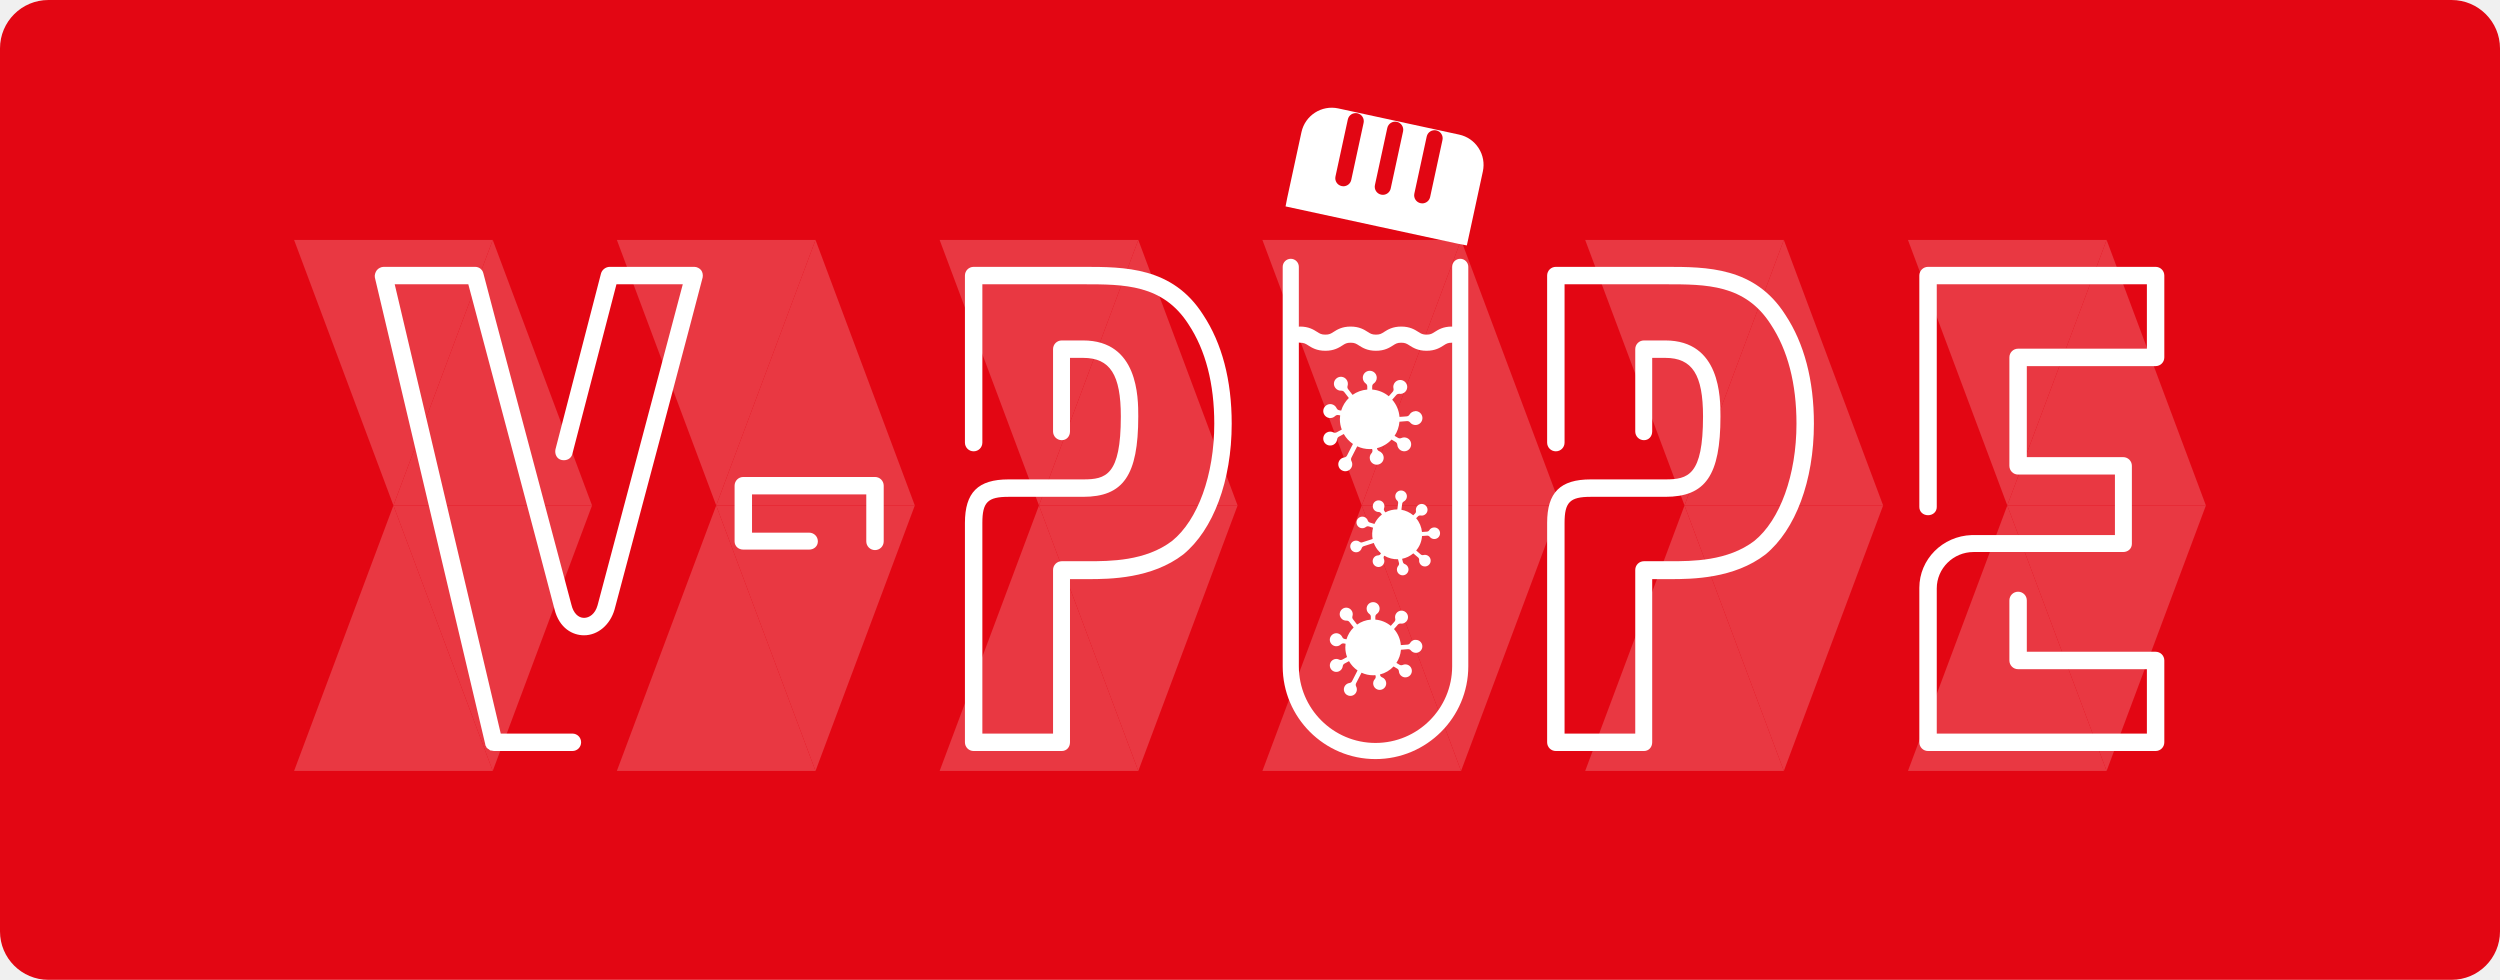
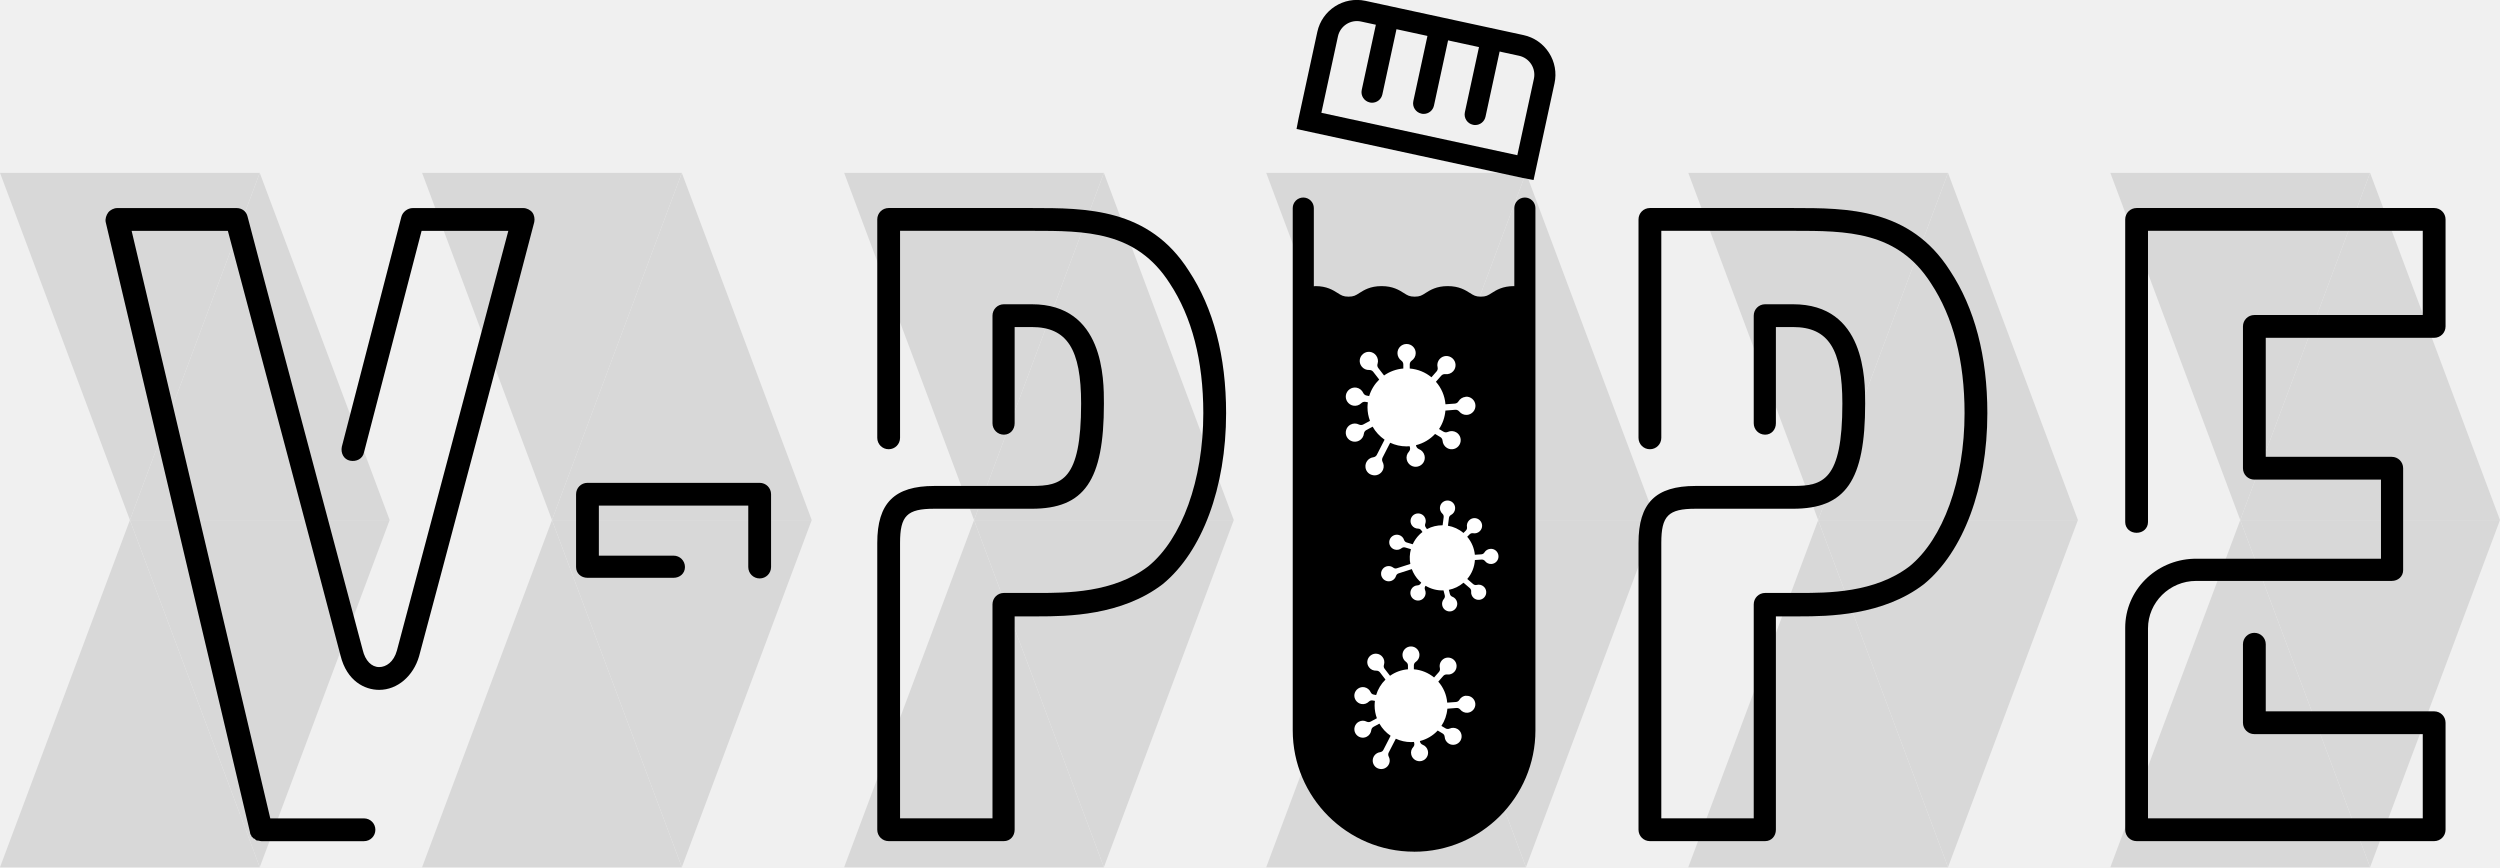
- <svg xmlns="http://www.w3.org/2000/svg" id="Layer_2" data-name="Layer 2" viewBox="0 0 619.63 242.85">
+ <svg xmlns="http://www.w3.org/2000/svg" id="Layer_2" data-name="Layer 2" viewBox="0 0 473.86 164.38">
  <defs>
    <style>
      .cls-1 {
-         opacity: .2;
+         opacity: .1;
      }

-       .cls-2 {
-         fill: #e20613;
-       }
- 
-       .cls-2, .cls-3, .cls-4 {
+       .cls-2, .cls-3 {
        stroke-width: 0px;
      }

      .cls-3 {
-         fill: #e30613;
-       }
- 
-       .cls-4 {
        fill: #fff;
      }
    </style>
  </defs>
  <g id="Layer_1-2" data-name="Layer 1">
-     <rect class="cls-3" width="619.63" height="242.85" rx="12" ry="12" />
    <g>
+       <path class="cls-2" d="M247.33,57.23h41.63v82.47c0,11.38-9.24,20.63-20.63,20.63h-.37c-11.38,0-20.63-9.24-20.63-20.63V57.23h0Z" />
      <g class="cls-1">
-         <polygon class="cls-4" points="202.13 59.47 177.51 125.28 226.74 125.28 202.13 59.47" />
-         <polygon class="cls-4" points="177.51 125.27 152.89 59.47 202.13 59.47 177.51 125.27" />
-         <polygon class="cls-4" points="202.13 191.08 177.51 125.28 226.74 125.28 202.13 191.08" />
-         <polygon class="cls-4" points="177.51 125.28 152.89 191.08 202.13 191.08 177.51 125.28" />
+         <polygon class="cls-2" points="129.24 32.77 104.62 98.57 153.86 98.57 129.24 32.77" />
+         <polygon class="cls-2" points="104.62 98.57 80 32.76 129.24 32.76 104.62 98.57" />
+         <polygon class="cls-2" points="129.24 164.37 104.62 98.57 153.86 98.57 129.24 164.37" />
+         <polygon class="cls-2" points="104.62 98.58 80 164.38 129.24 164.38 104.62 98.58" />
      </g>
      <g class="cls-1">
-         <polygon class="cls-4" points="282.13 59.47 257.51 125.28 306.74 125.28 282.13 59.47" />
-         <polygon class="cls-4" points="257.51 125.27 232.89 59.47 282.13 59.47 257.51 125.27" />
-         <polygon class="cls-4" points="282.13 191.08 257.51 125.28 306.74 125.28 282.13 191.08" />
-         <polygon class="cls-4" points="257.51 125.28 232.89 191.08 282.13 191.08 257.51 125.28" />
+         <polygon class="cls-2" points="209.24 32.77 184.62 98.57 233.86 98.57 209.24 32.77" />
+         <polygon class="cls-2" points="184.62 98.57 160 32.76 209.24 32.76 184.62 98.57" />
+         <polygon class="cls-2" points="209.24 164.37 184.62 98.57 233.86 98.57 209.24 164.37" />
+         <polygon class="cls-2" points="184.62 98.58 160 164.38 209.24 164.38 184.62 98.58" />
      </g>
      <g class="cls-1">
-         <polygon class="cls-4" points="362.13 59.47 337.51 125.28 386.74 125.28 362.13 59.47" />
-         <polygon class="cls-4" points="337.51 125.27 312.89 59.47 362.13 59.47 337.51 125.27" />
-         <polygon class="cls-4" points="362.13 191.08 337.51 125.28 386.74 125.28 362.13 191.08" />
-         <polygon class="cls-4" points="337.51 125.28 312.89 191.08 362.13 191.08 337.51 125.28" />
+         <polygon class="cls-2" points="289.24 32.77 264.62 98.57 313.86 98.57 289.24 32.77" />
+         <polygon class="cls-2" points="264.62 98.57 240 32.76 289.24 32.76 264.62 98.57" />
+         <polygon class="cls-2" points="289.24 164.37 264.62 98.57 313.86 98.57 289.24 164.37" />
+         <polygon class="cls-2" points="264.62 98.58 240 164.38 289.24 164.38 264.62 98.58" />
      </g>
      <g class="cls-1">
-         <polygon class="cls-4" points="442.13 59.47 417.51 125.28 466.74 125.28 442.13 59.47" />
-         <polygon class="cls-4" points="417.51 125.27 392.89 59.47 442.13 59.47 417.51 125.27" />
-         <polygon class="cls-4" points="442.13 191.08 417.51 125.28 466.74 125.28 442.13 191.08" />
-         <polygon class="cls-4" points="417.51 125.28 392.89 191.08 442.13 191.08 417.51 125.28" />
+         <polygon class="cls-2" points="369.24 32.77 344.62 98.57 393.86 98.57 369.24 32.77" />
+         <polygon class="cls-2" points="344.62 98.57 320 32.76 369.24 32.76 344.62 98.57" />
+         <polygon class="cls-2" points="369.24 164.37 344.62 98.57 393.86 98.57 369.24 164.37" />
+         <polygon class="cls-2" points="344.62 98.58 320 164.38 369.24 164.38 344.62 98.58" />
      </g>
      <g class="cls-1">
-         <polygon class="cls-4" points="522.13 59.47 497.51 125.28 546.74 125.28 522.13 59.47" />
-         <polygon class="cls-4" points="497.51 125.27 472.89 59.47 522.13 59.47 497.51 125.27" />
-         <polygon class="cls-4" points="522.13 191.08 497.51 125.28 546.74 125.28 522.13 191.08" />
-         <polygon class="cls-4" points="497.51 125.28 472.89 191.08 522.13 191.08 497.51 125.28" />
+         <polygon class="cls-2" points="449.24 32.77 424.62 98.57 473.86 98.57 449.24 32.77" />
+         <polygon class="cls-2" points="424.62 98.57 400 32.76 449.24 32.76 424.62 98.57" />
+         <polygon class="cls-2" points="449.24 164.37 424.62 98.57 473.86 98.57 449.24 164.37" />
+         <polygon class="cls-2" points="424.62 98.58 400 164.38 449.24 164.38 424.62 98.58" />
      </g>
      <g class="cls-1">
-         <polygon class="cls-4" points="122.13 59.47 97.51 125.28 146.74 125.28 122.13 59.47" />
-         <polygon class="cls-4" points="97.51 125.27 72.89 59.47 122.13 59.47 97.51 125.27" />
-         <polygon class="cls-4" points="122.13 191.08 97.51 125.28 146.74 125.28 122.13 191.08" />
-         <polygon class="cls-4" points="97.51 125.28 72.89 191.08 122.13 191.08 97.51 125.28" />
+         <polygon class="cls-2" points="49.24 32.77 24.62 98.57 73.86 98.57 49.24 32.77" />
+         <polygon class="cls-2" points="24.62 98.57 0 32.76 49.24 32.76 24.62 98.57" />
+         <polygon class="cls-2" points="49.24 164.37 24.62 98.57 73.86 98.57 49.24 164.37" />
+         <polygon class="cls-2" points="24.62 98.58 0 164.38 49.24 164.38 24.62 98.58" />
      </g>
-       <path class="cls-4" d="M174.15,68.78c-.12.72-20.04,75.72-21.84,82.32-1.08,3.72-4.08,6.36-7.56,6.36-2.76,0-6.12-1.68-7.32-6.48-2.04-7.92-18.48-69.72-21.36-80.52h-18.24l26.28,111.36h17.76c1.2,0,2.16.96,2.16,2.16s-.96,2.16-2.16,2.16h-19.44c-.24,0-.48-.12-.72-.12h-.12c-.12,0-.36-.24-.48-.36h-.12c-.12-.12-.36-.36-.48-.48v-.12c-.12-.12-.24-.36-.24-.6l-27.36-115.68c-.12-.6.12-1.32.48-1.8s1.08-.84,1.68-.84h22.68c.96,0,1.8.6,2.04,1.56.12.72,19.56,73.56,21.84,82.2.48,2.04,1.68,3.24,3.12,3.24,1.32,0,2.76-.96,3.36-3.12,1.56-5.76,17.52-66,21.12-79.56h-16.44l-10.92,42c-.24,1.2-1.44,1.8-2.64,1.56-1.2-.24-1.8-1.44-1.56-2.64l11.28-43.56c.24-.96,1.2-1.68,2.16-1.68h21c.6,0,1.32.36,1.68.84.36.48.48,1.2.36,1.8Z" />
-       <path class="cls-4" d="M216.87,136.34c-1.2,0-2.16-.96-2.16-2.16v-11.64h-28.32v9.48h14.16c1.2,0,2.16.96,2.16,2.16s-.96,2.04-2.16,2.04h-16.32c-1.2,0-2.16-.84-2.16-2.04v-13.8c0-1.2.96-2.16,2.16-2.16h32.64c1.2,0,2.16.96,2.16,2.16v13.8c0,1.2-.96,2.16-2.16,2.16Z" />
-       <path class="cls-4" d="M241.32,186.14c-1.2,0-2.16-.96-2.16-2.16v-54.36c0-7.56,3.24-10.8,10.8-10.8h18.48c5.64,0,9.36-.96,9.36-15.6,0-10.32-2.64-14.52-9.36-14.52h-3.24v18.24c0,1.2-.84,2.16-2.04,2.16s-2.16-.96-2.16-2.16v-20.4c0-1.2.96-2.16,2.16-2.16h5.28c13.68,0,13.68,14.16,13.68,18.84,0,14.64-3.72,19.92-13.68,19.92h-18.48c-5.16,0-6.48,1.32-6.48,6.48v52.2h17.52v-40.56c0-1.2.96-2.16,2.16-2.16h6.48c5.4,0,14.28,0,20.88-5.04,6.36-5.16,10.44-16.32,10.44-29.04,0-9.96-2.16-18.24-6.36-24.6-6.36-9.96-15.96-9.96-26.16-9.96h-24.96v39.24c0,1.2-.96,2.16-2.16,2.16s-2.16-.96-2.16-2.16v-41.4c0-1.2.96-2.16,2.16-2.16h27.12c10.32,0,22.2,0,29.76,11.88,4.68,7.08,7.08,16.2,7.08,27,0,14.16-4.56,26.28-12,32.4-7.8,6-18.12,6.12-23.64,6.12h-4.44v40.44c0,1.2-.84,2.16-2.04,2.16h-21.84Z" />
-       <path class="cls-4" d="M385.62,186.14c-1.2,0-2.16-.96-2.16-2.16v-54.36c0-7.56,3.24-10.8,10.8-10.8h18.48c5.64,0,9.36-.96,9.36-15.6,0-10.32-2.64-14.52-9.36-14.52h-3.24v18.24c0,1.2-.84,2.16-2.04,2.16s-2.16-.96-2.16-2.16v-20.4c0-1.2.96-2.16,2.16-2.16h5.28c13.68,0,13.68,14.16,13.68,18.84,0,14.64-3.72,19.92-13.68,19.92h-18.48c-5.16,0-6.48,1.32-6.48,6.48v52.2h17.52v-40.56c0-1.2.96-2.16,2.16-2.16h6.48c5.4,0,14.28,0,20.88-5.04,6.36-5.16,10.44-16.32,10.44-29.04,0-9.96-2.16-18.24-6.36-24.6-6.36-9.96-15.96-9.96-26.16-9.96h-24.96v39.24c0,1.2-.96,2.16-2.16,2.16s-2.16-.96-2.16-2.16v-41.4c0-1.2.96-2.16,2.16-2.16h27.12c10.32,0,22.2,0,29.76,11.88,4.68,7.08,7.08,16.2,7.08,27,0,14.16-4.56,26.28-12,32.4-7.8,6-18.12,6.12-23.64,6.12h-4.44v40.44c0,1.2-.84,2.16-2.04,2.16h-21.84Z" />
-       <path class="cls-4" d="M477.87,186.14c-1.2,0-2.16-.96-2.16-2.16v-38.28c0-7.08,5.76-12.84,12.96-13.08h35.52v-15h-24c-1.2,0-2.16-.96-2.16-2.16v-26.88c0-1.2.96-2.16,2.16-2.16h31.92v-15.96h-52.08v55.2c0,1.2-.96,2.04-2.16,2.04s-2.16-.84-2.16-2.04v-57.36c0-1.2.96-2.16,2.16-2.16h56.4c1.2,0,2.16.96,2.16,2.16v20.28c0,1.2-.96,2.16-2.16,2.16h-31.92v22.56h23.88c1.2,0,2.16.96,2.16,2.16v19.32c0,1.2-.96,2.04-2.16,2.04h-37.08c-5.04,0-9.12,4.08-9.12,9v36h52.08v-15.96h-31.92c-1.2,0-2.16-.96-2.16-2.16v-14.88c0-1.2.96-2.16,2.16-2.16s2.16.96,2.16,2.16v12.72h31.92c1.2,0,2.16.96,2.16,2.16v20.28c0,1.2-.96,2.16-2.16,2.16h-56.4Z" />
-       <path class="cls-4" d="M340.92,188.14c-12.68,0-23-10.32-23-23v-99c0-1.1.9-2,2-2s2,.9,2,2v99c0,10.48,8.52,19,19,19s19-8.52,19-19v-99c0-1.1.9-2,2-2s2,.9,2,2v99c0,12.68-10.32,23-23,23Z" />
-       <path class="cls-4" d="M353.57,86.94c-2.15,0-3.34-.76-4.21-1.31-.69-.44-1.08-.69-2.06-.69s-1.37.24-2.06.69c-.87.55-2.06,1.31-4.21,1.31s-3.34-.76-4.21-1.31c-.69-.44-1.07-.69-2.06-.69s-1.37.24-2.06.69c-.87.55-2.06,1.31-4.21,1.31s-3.34-.76-4.21-1.31c-.69-.44-1.08-.69-2.06-.69-1.1,0-2-.9-2-2s.9-2,2-2c2.15,0,3.34.76,4.21,1.31.69.44,1.07.69,2.06.69s1.37-.24,2.06-.69c.87-.55,2.06-1.31,4.21-1.31s3.34.76,4.21,1.31c.69.44,1.07.69,2.06.69s1.37-.24,2.06-.69c.87-.55,2.06-1.31,4.21-1.31s3.34.76,4.21,1.31c.69.44,1.08.69,2.06.69s1.37-.24,2.06-.69c.87-.55,2.06-1.31,4.21-1.31,1.1,0,2,.9,2,2s-.9,2-2,2c-.99,0-1.37.24-2.06.69-.87.55-2.06,1.31-4.21,1.31Z" />
+       <path class="cls-2" d="M101.27,42.08c-.12.72-20.04,75.72-21.84,82.32-1.08,3.72-4.08,6.36-7.56,6.36-2.76,0-6.12-1.68-7.32-6.48-2.04-7.92-18.48-69.72-21.36-80.52h-18.24l26.28,111.36h17.76c1.2,0,2.16.96,2.16,2.16s-.96,2.16-2.16,2.16h-19.44c-.24,0-.48-.12-.72-.12h-.12c-.12,0-.36-.24-.48-.36h-.12c-.12-.12-.36-.36-.48-.48v-.12c-.12-.12-.24-.36-.24-.6L20.03,42.08c-.12-.6.12-1.32.48-1.8s1.08-.84,1.68-.84h22.68c.96,0,1.8.6,2.04,1.56.12.72,19.56,73.56,21.84,82.2.48,2.04,1.68,3.24,3.12,3.24,1.32,0,2.76-.96,3.36-3.12,1.56-5.76,17.52-66,21.12-79.56h-16.44l-10.92,42c-.24,1.2-1.44,1.8-2.64,1.56-1.2-.24-1.8-1.44-1.56-2.64l11.28-43.56c.24-.96,1.2-1.68,2.16-1.68h21c.6,0,1.32.36,1.68.84.36.48.48,1.2.36,1.8Z" />
+       <path class="cls-2" d="M143.99,109.64c-1.2,0-2.16-.96-2.16-2.16v-11.64h-28.32v9.48h14.16c1.2,0,2.16.96,2.16,2.16s-.96,2.04-2.16,2.04h-16.32c-1.2,0-2.16-.84-2.16-2.04v-13.8c0-1.2.96-2.16,2.16-2.16h32.64c1.2,0,2.16.96,2.16,2.16v13.8c0,1.2-.96,2.16-2.16,2.16Z" />
+       <path class="cls-2" d="M168.44,159.43c-1.2,0-2.16-.96-2.16-2.16v-54.36c0-7.56,3.24-10.8,10.8-10.8h18.48c5.64,0,9.36-.96,9.36-15.6,0-10.32-2.64-14.52-9.36-14.52h-3.24v18.24c0,1.2-.84,2.16-2.04,2.16s-2.16-.96-2.16-2.16v-20.4c0-1.2.96-2.16,2.16-2.16h5.28c13.68,0,13.68,14.16,13.68,18.84,0,14.64-3.72,19.92-13.68,19.92h-18.48c-5.16,0-6.48,1.32-6.48,6.48v52.2h17.52v-40.56c0-1.2.96-2.16,2.16-2.16h6.48c5.4,0,14.28,0,20.88-5.04,6.36-5.16,10.44-16.32,10.44-29.04,0-9.96-2.16-18.24-6.36-24.6-6.36-9.96-15.96-9.96-26.16-9.96h-24.96v39.24c0,1.2-.96,2.16-2.16,2.16s-2.16-.96-2.16-2.16v-41.4c0-1.2.96-2.16,2.16-2.16h27.12c10.32,0,22.2,0,29.76,11.88,4.68,7.08,7.08,16.2,7.08,27,0,14.16-4.56,26.28-12,32.4-7.8,6-18.12,6.12-23.64,6.12h-4.44v40.44c0,1.2-.84,2.16-2.04,2.16h-21.84Z" />
+       <path class="cls-2" d="M312.73,159.43c-1.2,0-2.16-.96-2.16-2.16v-54.36c0-7.56,3.24-10.8,10.8-10.8h18.48c5.64,0,9.36-.96,9.36-15.6,0-10.32-2.64-14.52-9.36-14.52h-3.24v18.24c0,1.2-.84,2.16-2.04,2.16s-2.16-.96-2.16-2.16v-20.4c0-1.2.96-2.16,2.16-2.16h5.28c13.68,0,13.68,14.16,13.68,18.84,0,14.64-3.72,19.92-13.68,19.92h-18.48c-5.16,0-6.48,1.32-6.48,6.48v52.2h17.52v-40.56c0-1.2.96-2.16,2.16-2.16h6.48c5.4,0,14.28,0,20.88-5.04,6.36-5.16,10.44-16.32,10.44-29.04,0-9.96-2.16-18.24-6.36-24.6-6.36-9.96-15.96-9.96-26.16-9.96h-24.96v39.24c0,1.2-.96,2.16-2.16,2.16s-2.16-.96-2.16-2.16v-41.4c0-1.2.96-2.16,2.16-2.16h27.12c10.32,0,22.2,0,29.76,11.88,4.68,7.08,7.08,16.2,7.08,27,0,14.16-4.56,26.28-12,32.4-7.8,6-18.12,6.12-23.64,6.12h-4.44v40.44c0,1.2-.84,2.16-2.04,2.16h-21.84Z" />
+       <path class="cls-2" d="M404.98,159.43c-1.2,0-2.16-.96-2.16-2.16v-38.28c0-7.08,5.76-12.84,12.96-13.08h35.52v-15h-24c-1.2,0-2.16-.96-2.16-2.16v-26.88c0-1.2.96-2.16,2.16-2.16h31.92v-15.96h-52.08v55.2c0,1.2-.96,2.04-2.16,2.04s-2.16-.84-2.16-2.04v-57.36c0-1.2.96-2.16,2.16-2.16h56.4c1.2,0,2.16.96,2.16,2.16v20.28c0,1.2-.96,2.16-2.16,2.16h-31.92v22.56h23.88c1.2,0,2.16.96,2.16,2.16v19.32c0,1.2-.96,2.04-2.16,2.04h-37.08c-5.04,0-9.12,4.08-9.12,9v36h52.08v-15.96h-31.92c-1.2,0-2.16-.96-2.16-2.16v-14.88c0-1.2.96-2.16,2.16-2.16s2.16.96,2.16,2.16v12.72h31.92c1.2,0,2.16.96,2.16,2.16v20.28c0,1.2-.96,2.16-2.16,2.16h-56.4Z" />
+       <path class="cls-2" d="M268.03,161.43c-12.68,0-23-10.32-23-23V39.44c0-1.1.9-2,2-2s2,.9,2,2v99c0,10.48,8.52,19,19,19s19-8.52,19-19V39.44c0-1.1.9-2,2-2s2,.9,2,2v99c0,12.68-10.32,23-23,23Z" />
+       <path class="cls-2" d="M280.68,60.23c-2.15,0-3.34-.76-4.21-1.31-.69-.44-1.08-.69-2.06-.69s-1.37.24-2.06.69c-.87.55-2.06,1.31-4.21,1.31s-3.34-.76-4.21-1.31c-.69-.44-1.07-.69-2.06-.69s-1.37.24-2.06.69c-.87.55-2.06,1.31-4.21,1.31s-3.34-.76-4.21-1.31c-.69-.44-1.08-.69-2.06-.69-1.1,0-2-.9-2-2s.9-2,2-2c2.15,0,3.34.76,4.21,1.31.69.44,1.07.69,2.06.69s1.37-.24,2.06-.69c.87-.55,2.06-1.31,4.21-1.31s3.34.76,4.21,1.31c.69.44,1.07.69,2.06.69s1.37-.24,2.06-.69c.87-.55,2.06-1.31,4.21-1.31s3.34.76,4.21,1.31c.69.44,1.08.69,2.06.69s1.37-.24,2.06-.69c.87-.55,2.06-1.31,4.21-1.31,1.1,0,2,.9,2,2s-.9,2-2,2c-.99,0-1.37.24-2.06.69-.87.55-2.06,1.31-4.21,1.31Z" />
      <g>
-         <path class="cls-4" d="M361.97,58.49l-40.95-8.87s-.04-.03-.04-.06l3.55-16.39c.66-3.06,3.68-5.01,6.75-4.35l4.76,1.03,25.2,5.46c3.06.66,5.01,3.68,4.35,6.75l-3.55,16.39s-.03.04-.06.04Z" />
-         <path class="cls-4" d="M363.56,60.83l-2.02-.38-42.91-9.29.39-2.02,3.55-16.39c.9-4.14,4.98-6.77,9.12-5.88l29.96,6.49c2,.43,3.72,1.62,4.83,3.35,1.11,1.72,1.48,3.78,1.05,5.78l-3.97,18.34ZM323.35,48.08l37.14,8.04,3.14-14.48c.43-1.98-.83-3.94-2.81-4.37l-29.96-6.49c-1.98-.43-3.94.83-4.37,2.81l-3.14,14.48Z" />
+         <polyline class="cls-2" points="260.07 17.47 260.07 17.47 263.13 3.34" />
+         <path class="cls-2" d="M260.07,19.47c-.14,0-.28-.01-.43-.05-1.08-.23-1.77-1.3-1.53-2.38l3.06-14.13c.23-1.08,1.3-1.77,2.38-1.53,1.08.23,1.77,1.3,1.53,2.38l-3.06,14.13c-.2.94-1.03,1.58-1.95,1.58Z" />
      </g>
      <g>
-         <polyline class="cls-2" points="332.96 44.17 332.96 44.17 336.02 30.04" />
-         <path class="cls-2" d="M332.96,46.17c-.14,0-.28-.01-.43-.05-1.08-.23-1.77-1.3-1.53-2.38l3.06-14.13c.23-1.08,1.3-1.77,2.38-1.53,1.08.23,1.77,1.3,1.53,2.38l-3.06,14.13c-.2.94-1.03,1.58-1.95,1.58Z" />
+         <polyline class="cls-2" points="269.85 19.59 269.85 19.59 272.91 5.46" />
+         <path class="cls-2" d="M269.85,21.59c-.14,0-.28-.01-.43-.05-1.08-.23-1.77-1.3-1.53-2.38l3.06-14.13c.23-1.08,1.3-1.77,2.38-1.53,1.08.23,1.77,1.3,1.53,2.38l-3.06,14.13c-.2.94-1.03,1.58-1.95,1.58Z" />
      </g>
      <g>
-         <polyline class="cls-2" points="342.73 46.29 342.73 46.29 345.79 32.16" />
-         <path class="cls-2" d="M342.74,48.29c-.14,0-.28-.01-.43-.05-1.08-.23-1.77-1.3-1.53-2.38l3.06-14.13c.23-1.08,1.3-1.77,2.38-1.53,1.08.23,1.77,1.3,1.53,2.38l-3.06,14.13c-.2.94-1.03,1.58-1.95,1.58Z" />
-       </g>
-       <g>
-         <polyline class="cls-2" points="352.51 48.41 352.51 48.41 355.57 34.28" />
-         <path class="cls-2" d="M352.51,50.41c-.14,0-.28-.01-.43-.05-1.08-.23-1.77-1.3-1.53-2.38l3.06-14.13c.23-1.08,1.3-1.77,2.38-1.53,1.08.23,1.77,1.3,1.53,2.38l-3.06,14.13c-.2.94-1.03,1.58-1.95,1.58Z" />
+         <polyline class="cls-2" points="279.62 21.7 279.62 21.7 282.68 7.57" />
+         <path class="cls-2" d="M279.62,23.7c-.14,0-.28-.01-.43-.05-1.08-.23-1.77-1.3-1.53-2.38l3.06-14.13c.23-1.08,1.3-1.77,2.38-1.53,1.08.23,1.77,1.3,1.53,2.38l-3.06,14.13c-.2.94-1.03,1.58-1.95,1.58Z" />
      </g>
      <g id="Group_267" data-name="Group 267">
-         <path class="cls-4" d="M350.71,101.92c-.56.04-1.08.36-1.37.85-.14.25-.41.41-.7.43l-1.77.13c-.13-1.63-.79-3.11-1.81-4.27l1.01-1.15c.19-.22.47-.32.76-.3.56.08,1.14-.13,1.51-.55.64-.71.58-1.8-.14-2.44-.72-.64-1.8-.58-2.44.14-.37.42-.53,1.01-.38,1.56.07.28-.01.58-.2.79l-.97,1.1c-1.13-.94-2.55-1.53-4.11-1.66v-.77c0-.29.13-.55.37-.72.47-.32.76-.85.76-1.43,0-.96-.77-1.73-1.73-1.73s-1.73.77-1.73,1.73c0,.56.28,1.1.74,1.43.24.17.37.43.37.72v.77c-1.35.11-2.6.58-3.65,1.32l-1.09-1.41c-.18-.23-.24-.53-.14-.8.17-.55.06-1.15-.29-1.6-.58-.76-1.67-.9-2.42-.31-.76.59-.9,1.66-.31,2.41.35.46.89.7,1.46.67.29-.01.56.12.74.35l1.13,1.46c-.87.86-1.54,1.93-1.9,3.13l-.47-.09c-.29-.05-.53-.23-.65-.49-.24-.53-.71-.9-1.27-1.01-.94-.17-1.84.46-2.02,1.39-.17.94.46,1.84,1.39,2.02.56.1,1.13-.07,1.54-.48.2-.2.49-.29.78-.24l.45.08c-.04.32-.07.64-.07.96,0,.9.17,1.76.47,2.56l-1.26.68c-.25.14-.55.14-.82.02-.49-.26-1.09-.26-1.6.01-.84.44-1.15,1.5-.71,2.34.46.84,1.5,1.15,2.34.7.5-.26.84-.77.9-1.33.04-.29.2-.54.46-.67l1.19-.65c.56.99,1.34,1.83,2.27,2.47l-.48.93-.98,1.92c-.12.26-.37.43-.66.48-.95.12-1.62.98-1.5,1.93.08.64.5,1.18,1.12,1.39.9.34,1.88-.12,2.22-1.01.18-.47.14-.98-.1-1.43-.13-.25-.13-.56,0-.82l.98-1.92.46-.89c.94.44,1.99.69,3.1.69.2,0,.4-.01.59-.03l.06.23c.07.28,0,.58-.19.79-.4.42-.55,1.01-.41,1.56.23.92,1.15,1.5,2.09,1.27.94-.23,1.5-1.15,1.27-2.09-.13-.55-.53-1.01-1.06-1.21-.26-.11-.47-.34-.53-.61-.01-.04-.02-.1-.03-.14,1.41-.35,2.66-1.1,3.62-2.13l.99.59c.25.14.41.41.43.7.04.56.35,1.07.84,1.37.82.49,1.88.22,2.36-.6s.22-1.88-.6-2.36c-.49-.29-1.09-.32-1.61-.08-.26.12-.56.1-.82-.05l-.84-.5c.68-1.02,1.1-2.21,1.21-3.5l1.87-.15c.29-.02.56.1.74.31.36.46.91.7,1.48.66.95-.07,1.67-.9,1.6-1.85-.07-.95-.9-1.67-1.85-1.6Z" />
-         <circle id="Ellipse_57" data-name="Ellipse 57" class="cls-4" cx="336.39" cy="105.12" r="1.84" />
-         <circle id="Ellipse_58" data-name="Ellipse 58" class="cls-4" cx="339.14" cy="99.89" r="1.36" />
-         <circle id="Ellipse_59" data-name="Ellipse 59" class="cls-4" cx="341.71" cy="106.95" r="2.21" />
+         <path class="cls-3" d="M277.82,75.22c-.56.04-1.08.36-1.37.85-.14.25-.41.41-.7.43l-1.77.13c-.13-1.63-.79-3.11-1.81-4.27l1.01-1.15c.19-.22.47-.32.76-.3.56.08,1.14-.13,1.51-.55.64-.71.58-1.8-.14-2.44-.72-.64-1.8-.58-2.44.14-.37.42-.53,1.01-.38,1.56.07.28-.01.58-.2.79l-.97,1.1c-1.13-.94-2.55-1.53-4.11-1.66v-.77c0-.29.13-.55.37-.72.47-.32.76-.85.76-1.43,0-.96-.77-1.73-1.73-1.73s-1.73.77-1.73,1.73c0,.56.28,1.1.74,1.43.24.17.37.43.37.72v.77c-1.35.11-2.6.58-3.65,1.32l-1.09-1.41c-.18-.23-.24-.53-.14-.8.17-.55.06-1.15-.29-1.6-.58-.76-1.67-.9-2.42-.31-.76.59-.9,1.66-.31,2.41.35.46.89.7,1.46.67.29-.01.56.12.74.35l1.13,1.46c-.87.86-1.54,1.93-1.9,3.13l-.47-.09c-.29-.05-.53-.23-.65-.49-.24-.53-.71-.9-1.27-1.01-.94-.17-1.84.46-2.02,1.39-.17.94.46,1.84,1.39,2.02.56.1,1.13-.07,1.54-.48.2-.2.49-.29.78-.24l.45.08c-.04.32-.07.64-.07.96,0,.9.17,1.76.47,2.56l-1.26.68c-.25.14-.55.14-.82.02-.49-.26-1.09-.26-1.6.01-.84.44-1.15,1.5-.71,2.34.46.84,1.5,1.15,2.34.7.5-.26.84-.77.9-1.33.04-.29.2-.54.46-.67l1.19-.65c.56.99,1.34,1.83,2.27,2.47l-.48.93-.98,1.92c-.12.26-.37.43-.66.48-.95.12-1.62.98-1.5,1.93.08.64.5,1.18,1.12,1.39.9.34,1.88-.12,2.22-1.01.18-.47.14-.98-.1-1.43-.13-.25-.13-.56,0-.82l.98-1.92.46-.89c.94.44,1.99.69,3.1.69.2,0,.4-.01.59-.03l.06.23c.07.28,0,.58-.19.79-.4.42-.55,1.01-.41,1.56.23.92,1.15,1.5,2.09,1.27.94-.23,1.5-1.15,1.27-2.09-.13-.55-.53-1.01-1.06-1.21-.26-.11-.47-.34-.53-.61-.01-.04-.02-.1-.03-.14,1.41-.35,2.66-1.1,3.62-2.13l.99.59c.25.14.41.41.43.7.04.56.35,1.07.84,1.37.82.49,1.88.22,2.36-.6s.22-1.88-.6-2.36c-.49-.29-1.09-.32-1.61-.08-.26.12-.56.1-.82-.05l-.84-.5c.68-1.02,1.1-2.21,1.21-3.5l1.87-.15c.29-.02.56.1.74.31.36.46.91.7,1.48.66.95-.07,1.67-.9,1.6-1.85-.07-.95-.9-1.67-1.85-1.6Z" />
+         <circle id="Ellipse_57" data-name="Ellipse 57" class="cls-3" cx="263.5" cy="78.41" r="1.84" />
+         <circle id="Ellipse_58" data-name="Ellipse 58" class="cls-3" cx="266.25" cy="73.19" r="1.36" />
+         <circle id="Ellipse_59" data-name="Ellipse 59" class="cls-3" cx="268.82" cy="80.25" r="2.21" />
      </g>
      <g id="Group_267-2" data-name="Group 267">
-         <path class="cls-4" d="M354.1,137.87c-.35-.31-.85-.43-1.31-.3-.23.06-.48,0-.67-.16l-1.12-.97c.89-1.04,1.37-2.3,1.45-3.59l1.28-.09c.24-.01.47.09.62.27.28.38.75.6,1.22.57.79-.04,1.4-.72,1.35-1.52-.05-.8-.72-1.4-1.52-1.35-.47.03-.91.28-1.15.69-.12.21-.35.33-.59.35l-1.22.08c-.12-1.22-.6-2.41-1.45-3.41l.46-.46c.17-.17.4-.25.65-.21.47.09.95-.06,1.29-.4.57-.57.57-1.47,0-2.04s-1.47-.57-2.04,0c-.33.33-.49.82-.4,1.28.04.24-.04.48-.21.65l-.46.46c-.86-.73-1.88-1.19-2.94-1.37l.19-1.48c.03-.24.17-.45.39-.56.43-.23.72-.65.77-1.11.11-.79-.45-1.52-1.25-1.62-.79-.1-1.51.45-1.61,1.24-.06.48.11.94.47,1.26.18.16.26.4.23.65l-.2,1.53c-1.02,0-2.05.23-2.97.73l-.23-.33c-.14-.2-.18-.45-.09-.67.17-.45.11-.95-.16-1.35-.45-.65-1.35-.82-2.01-.37-.65.45-.82,1.35-.37,2.01.28.39.71.62,1.19.62.24,0,.46.12.6.32l.22.32c-.21.16-.42.33-.61.53-.53.53-.94,1.14-1.24,1.79l-1.14-.34c-.23-.06-.41-.24-.5-.47-.13-.45-.49-.8-.95-.94-.76-.23-1.57.21-1.8.96-.23.77.21,1.57.97,1.79.45.14.95.04,1.32-.26.19-.15.44-.2.67-.13l1.09.32c-.25.91-.29,1.87-.11,2.8l-.83.27-1.72.55c-.23.09-.48.04-.67-.11-.63-.49-1.54-.38-2.03.26-.33.43-.4.99-.16,1.48.33.73,1.18,1.04,1.91.72.38-.17.67-.5.79-.9.07-.23.26-.41.48-.48l1.72-.55.79-.26c.3.81.77,1.58,1.42,2.23.12.12.24.23.37.33l-.11.17c-.12.21-.34.34-.58.35-.48.01-.92.27-1.16.68-.41.68-.21,1.57.48,1.99.69.42,1.57.21,1.99-.48.25-.4.28-.91.09-1.34-.09-.22-.08-.48.05-.67.02-.03.04-.07.06-.1,1.04.63,2.22.92,3.4.88l.24.93c.06.23,0,.48-.16.67-.31.35-.43.84-.31,1.3.19.77.99,1.24,1.75,1.04s1.24-.99,1.04-1.75c-.12-.46-.45-.84-.9-1-.23-.09-.39-.28-.45-.51l-.2-.79c1-.2,1.96-.65,2.78-1.35l1.19,1.02c.18.16.28.39.26.62-.06.48.13.95.48,1.26.6.52,1.52.45,2.03-.15.52-.6.45-1.52-.15-2.03Z" />
-         <circle id="Ellipse_57-2" data-name="Ellipse 57" class="cls-4" cx="343.75" cy="131.3" r="1.53" />
-         <circle id="Ellipse_58-2" data-name="Ellipse 58" class="cls-4" cx="348.46" cy="129.84" r="1.13" />
-         <circle id="Ellipse_59-2" data-name="Ellipse 59" class="cls-4" cx="345.81" cy="135.53" r="1.84" />
+         <path class="cls-3" d="M281.21,111.17c-.35-.31-.85-.43-1.31-.3-.23.06-.48,0-.67-.16l-1.12-.97c.89-1.04,1.37-2.3,1.45-3.59l1.28-.09c.24-.01.47.09.62.27.28.38.75.6,1.22.57.79-.04,1.4-.72,1.35-1.52-.05-.8-.72-1.4-1.52-1.35-.47.03-.91.28-1.15.69-.12.21-.35.33-.59.35l-1.22.08c-.12-1.22-.6-2.41-1.45-3.41l.46-.46c.17-.17.4-.25.65-.21.47.09.95-.06,1.29-.4.57-.57.57-1.47,0-2.04s-1.47-.57-2.04,0c-.33.33-.49.82-.4,1.28.04.24-.04.48-.21.65l-.46.46c-.86-.73-1.88-1.19-2.94-1.37l.19-1.48c.03-.24.17-.45.39-.56.43-.23.72-.65.77-1.11.11-.79-.45-1.52-1.25-1.62-.79-.1-1.51.45-1.61,1.24-.06.48.11.94.47,1.26.18.16.26.4.23.65l-.2,1.53c-1.02,0-2.05.23-2.97.73l-.23-.33c-.14-.2-.18-.45-.09-.67.17-.45.11-.95-.16-1.35-.45-.65-1.35-.82-2.01-.37-.65.45-.82,1.35-.37,2.01.28.39.71.62,1.19.62.24,0,.46.12.6.32l.22.32c-.21.16-.42.33-.61.53-.53.53-.94,1.14-1.24,1.79l-1.14-.34c-.23-.06-.41-.24-.5-.47-.13-.45-.49-.8-.95-.94-.76-.23-1.57.21-1.8.96-.23.77.21,1.57.97,1.79.45.14.95.04,1.32-.26.19-.15.44-.2.67-.13l1.09.32c-.25.91-.29,1.87-.11,2.8l-.83.27-1.72.55c-.23.09-.48.04-.67-.11-.63-.49-1.54-.38-2.03.26-.33.43-.4.99-.16,1.48.33.73,1.18,1.04,1.91.72.38-.17.67-.5.79-.9.07-.23.26-.41.48-.48l1.72-.55.79-.26c.3.81.77,1.58,1.42,2.23.12.12.24.23.37.33l-.11.17c-.12.21-.34.34-.58.35-.48.01-.92.27-1.16.68-.41.68-.21,1.57.48,1.99.69.42,1.57.21,1.99-.48.25-.4.28-.91.09-1.34-.09-.22-.08-.48.05-.67.02-.03.04-.07.06-.1,1.04.63,2.22.92,3.4.88l.24.93c.06.23,0,.48-.16.67-.31.35-.43.84-.31,1.3.19.77.99,1.24,1.75,1.04s1.24-.99,1.04-1.75c-.12-.46-.45-.84-.9-1-.23-.09-.39-.28-.45-.51l-.2-.79c1-.2,1.96-.65,2.78-1.35l1.19,1.02c.18.16.28.39.26.62-.06.48.13.95.48,1.26.6.52,1.52.45,2.03-.15.52-.6.45-1.52-.15-2.03Z" />
+         <circle id="Ellipse_57-2" data-name="Ellipse 57" class="cls-3" cx="270.86" cy="104.6" r="1.53" />
+         <circle id="Ellipse_58-2" data-name="Ellipse 58" class="cls-3" cx="275.57" cy="103.14" r="1.13" />
+         <circle id="Ellipse_59-2" data-name="Ellipse 59" class="cls-3" cx="272.92" cy="108.82" r="1.84" />
      </g>
      <g id="Group_267-3" data-name="Group 267">
-         <path class="cls-4" d="M350.78,158.57c-.53.03-1.01.34-1.28.8-.13.24-.38.38-.65.4l-1.65.12c-.12-1.52-.74-2.9-1.69-3.98l.94-1.08c.18-.2.44-.3.71-.28.53.08,1.06-.12,1.41-.52.59-.66.54-1.68-.13-2.27-.67-.59-1.68-.54-2.27.13-.35.39-.49.94-.36,1.46.07.26-.01.54-.19.74l-.91,1.03c-1.06-.87-2.38-1.43-3.83-1.55v-.72c0-.27.12-.52.35-.67.44-.3.71-.8.71-1.33,0-.9-.72-1.61-1.61-1.61s-1.61.72-1.61,1.61c0,.53.26,1.03.69,1.33.22.16.35.4.35.67v.72c-1.26.1-2.42.54-3.4,1.23l-1.02-1.32c-.17-.21-.22-.49-.13-.75.16-.52.06-1.08-.27-1.49-.54-.71-1.56-.84-2.26-.29-.71.55-.84,1.55-.29,2.25.32.43.83.65,1.37.63.27-.01.53.11.69.32l1.05,1.37c-.82.8-1.43,1.8-1.77,2.93l-.44-.08c-.27-.04-.49-.21-.6-.46-.22-.49-.66-.84-1.19-.94-.87-.16-1.71.43-1.88,1.3-.16.87.43,1.71,1.3,1.88.53.09,1.05-.07,1.43-.45.19-.19.46-.27.73-.22l.42.08c-.04.29-.06.59-.06.9,0,.84.16,1.65.43,2.39l-1.17.63c-.24.13-.52.13-.76.02-.46-.25-1.02-.25-1.49.01-.78.41-1.08,1.4-.66,2.18.43.78,1.4,1.08,2.18.65.47-.25.78-.72.84-1.24.03-.27.19-.5.43-.63l1.11-.6c.52.92,1.25,1.71,2.12,2.3l-.44.87-.92,1.79c-.11.25-.35.4-.62.45-.88.11-1.51.92-1.4,1.8.08.59.47,1.1,1.04,1.3.84.31,1.76-.11,2.07-.94.17-.44.13-.92-.09-1.33-.12-.24-.12-.53,0-.76l.92-1.79.43-.83c.88.41,1.86.64,2.89.64.19,0,.37-.01.55-.03l.05.22c.07.26,0,.54-.18.74-.37.39-.52.94-.38,1.46.21.86,1.08,1.4,1.95,1.19.87-.21,1.4-1.08,1.19-1.95-.12-.52-.49-.94-.99-1.13-.25-.1-.44-.31-.49-.57,0-.04-.02-.09-.03-.13,1.32-.33,2.48-1.03,3.38-1.99l.92.55c.24.13.38.38.4.65.03.53.32,1,.78,1.28.76.46,1.76.2,2.21-.56s.2-1.76-.56-2.21c-.46-.27-1.02-.3-1.5-.08-.25.11-.53.09-.76-.04l-.79-.47c.63-.95,1.03-2.06,1.13-3.26l1.74-.14c.27-.02.53.09.69.29.34.43.85.65,1.38.62.88-.07,1.56-.84,1.49-1.72-.07-.88-.84-1.56-1.72-1.49Z" />
-         <circle id="Ellipse_57-3" data-name="Ellipse 57" class="cls-4" cx="337.42" cy="161.55" r="1.71" />
-         <circle id="Ellipse_58-3" data-name="Ellipse 58" class="cls-4" cx="339.98" cy="156.67" r="1.27" />
-         <circle id="Ellipse_59-3" data-name="Ellipse 59" class="cls-4" cx="342.38" cy="163.26" r="2.06" />
+         <path class="cls-3" d="M277.89,131.86c-.53.03-1.01.34-1.28.8-.13.24-.38.38-.65.4l-1.65.12c-.12-1.52-.74-2.9-1.69-3.98l.94-1.08c.18-.2.44-.3.71-.28.53.08,1.06-.12,1.41-.52.59-.66.54-1.68-.13-2.27-.67-.59-1.68-.54-2.27.13-.35.39-.49.94-.36,1.46.07.26-.01.54-.19.74l-.91,1.03c-1.06-.87-2.38-1.43-3.83-1.55v-.72c0-.27.12-.52.35-.67.44-.3.71-.8.71-1.33,0-.9-.72-1.61-1.61-1.61s-1.61.72-1.61,1.61c0,.53.26,1.03.69,1.33.22.16.35.4.35.67v.72c-1.26.1-2.42.54-3.4,1.23l-1.02-1.32c-.17-.21-.22-.49-.13-.75.16-.52.06-1.08-.27-1.49-.54-.71-1.56-.84-2.26-.29-.71.55-.84,1.55-.29,2.25.32.43.83.65,1.37.63.27-.01.53.11.69.32l1.05,1.37c-.82.8-1.43,1.8-1.77,2.93l-.44-.08c-.27-.04-.49-.21-.6-.46-.22-.49-.66-.84-1.19-.94-.87-.16-1.71.43-1.88,1.3-.16.87.43,1.71,1.3,1.88.53.09,1.05-.07,1.43-.45.19-.19.46-.27.73-.22l.42.08c-.04.29-.06.59-.06.9,0,.84.16,1.65.43,2.39l-1.17.63c-.24.13-.52.13-.76.02-.46-.25-1.02-.25-1.49.01-.78.41-1.08,1.4-.66,2.18.43.78,1.4,1.08,2.18.65.47-.25.78-.72.84-1.24.03-.27.19-.5.43-.63l1.11-.6c.52.92,1.25,1.71,2.12,2.3l-.44.87-.92,1.79c-.11.25-.35.4-.62.45-.88.11-1.51.92-1.4,1.8.08.59.47,1.1,1.04,1.3.84.31,1.76-.11,2.07-.94.17-.44.13-.92-.09-1.33-.12-.24-.12-.53,0-.76l.92-1.79.43-.83c.88.41,1.86.64,2.89.64.19,0,.37-.01.55-.03l.05.22c.07.26,0,.54-.18.74-.37.39-.52.94-.38,1.46.21.86,1.08,1.4,1.95,1.19.87-.21,1.4-1.08,1.19-1.95-.12-.52-.49-.94-.99-1.13-.25-.1-.44-.31-.49-.57,0-.04-.02-.09-.03-.13,1.32-.33,2.48-1.03,3.38-1.99l.92.55c.24.13.38.38.4.65.03.53.32,1,.78,1.28.76.46,1.76.2,2.21-.56s.2-1.76-.56-2.21c-.46-.27-1.02-.3-1.5-.08-.25.11-.53.09-.76-.04l-.79-.47c.63-.95,1.03-2.06,1.13-3.26l1.74-.14c.27-.02.53.09.69.29.34.43.85.65,1.38.62.88-.07,1.56-.84,1.49-1.72-.07-.88-.84-1.56-1.72-1.49Z" />
+         <circle id="Ellipse_57-3" data-name="Ellipse 57" class="cls-3" cx="264.53" cy="134.84" r="1.71" />
+         <circle id="Ellipse_58-3" data-name="Ellipse 58" class="cls-3" cx="267.09" cy="129.97" r="1.27" />
+         <circle id="Ellipse_59-3" data-name="Ellipse 59" class="cls-3" cx="269.49" cy="136.56" r="2.06" />
      </g>
+       <path class="cls-2" d="M290.68,34.12l-2.02-.38-42.91-9.29.39-2.02,3.55-16.39c.9-4.14,4.98-6.77,9.12-5.88l29.96,6.49c2,.43,3.72,1.62,4.83,3.35,1.11,1.72,1.48,3.78,1.05,5.78l-3.97,18.34ZM250.46,21.38l37.14,8.04,3.14-14.48c.43-1.98-.83-3.94-2.81-4.37l-29.96-6.49c-1.98-.43-3.94.83-4.37,2.81l-3.14,14.48Z" />
    </g>
  </g>
</svg>
